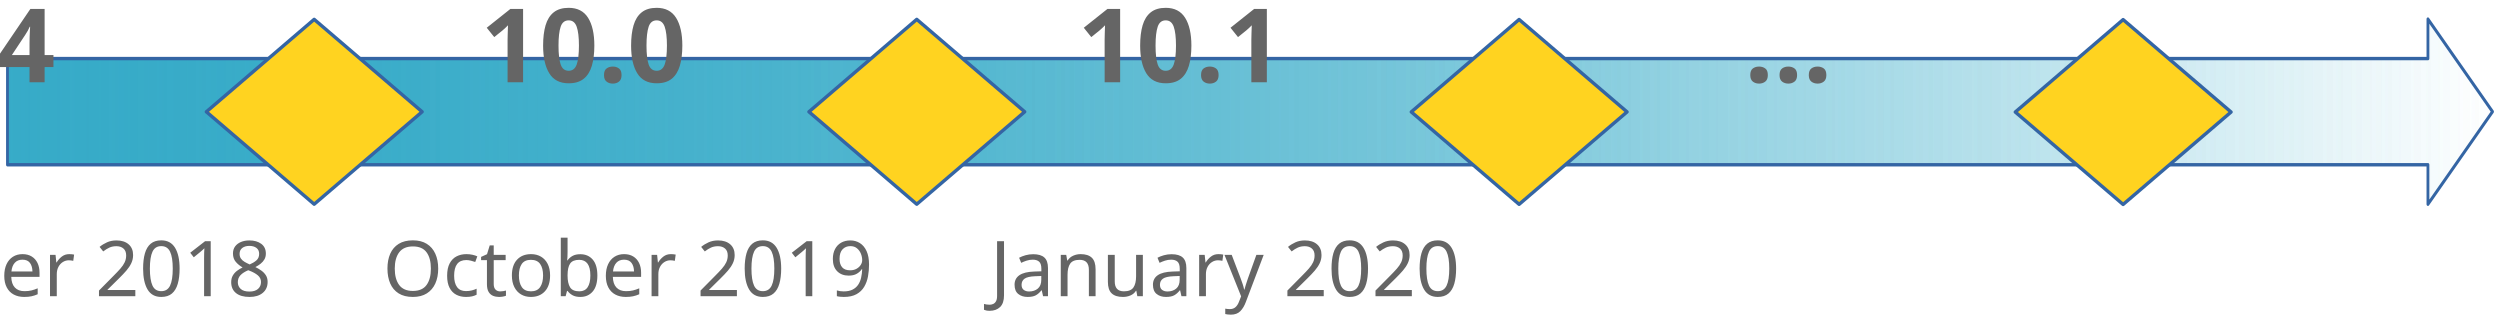
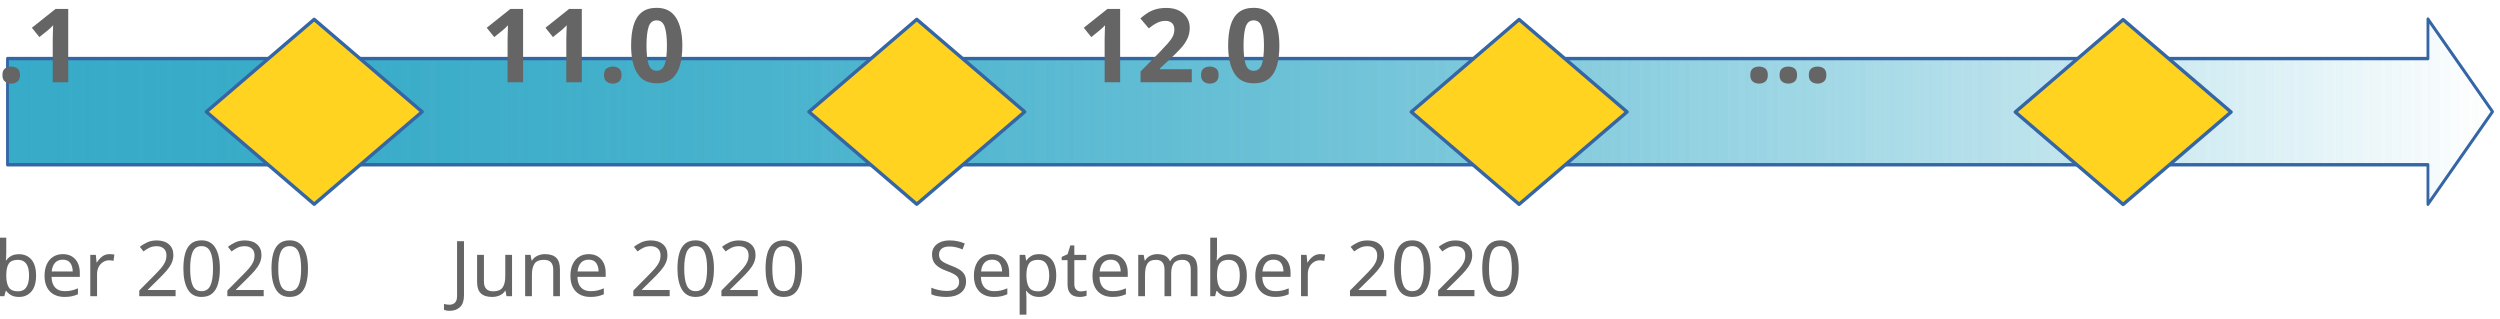
<svg xmlns="http://www.w3.org/2000/svg" xmlns:xlink="http://www.w3.org/1999/xlink" width="206.154mm" height="26.244mm" viewBox="0 0 730.469 92.989" id="svg2" version="1.1">
  <defs id="defs4">
    <linearGradient id="linearGradient6530">
      <stop style="stop-color:#37abc8;stop-opacity:1;" offset="0" id="stop6532" />
      <stop style="stop-color:#37abc8;stop-opacity:0;" offset="1" id="stop6534" />
    </linearGradient>
    <linearGradient xlink:href="#linearGradient6530" id="linearGradient6536" x1="1509.889" y1="8636.5" x2="26431.111" y2="8636.5" gradientUnits="userSpaceOnUse" />
    <linearGradient xlink:href="#linearGradient6530" id="linearGradient8913" gradientUnits="userSpaceOnUse" x1="1509.889" y1="8636.5" x2="26431.111" y2="8636.5" />
    <linearGradient xlink:href="#linearGradient6530" id="linearGradient8915" gradientUnits="userSpaceOnUse" x1="1509.889" y1="8636.5" x2="26431.111" y2="8636.5" />
    <linearGradient xlink:href="#linearGradient6530" id="linearGradient8917" gradientUnits="userSpaceOnUse" x1="1509.889" y1="8636.5" x2="26431.111" y2="8636.5" />
    <linearGradient xlink:href="#linearGradient6530" id="linearGradient8919" gradientUnits="userSpaceOnUse" x1="1509.889" y1="8636.5" x2="26431.111" y2="8636.5" />
    <linearGradient xlink:href="#linearGradient6530" id="linearGradient8921" gradientUnits="userSpaceOnUse" x1="1509.889" y1="8636.5" x2="26431.111" y2="8636.5" />
  </defs>
  <g id="layer1" transform="translate(-45.2148,-572.6653)">
    <g style="fill-rule:evenodd;stroke-width:28.222;stroke-linejoin:round" id="g5398" transform="matrix(0.03543307,0,0,0.03543307,23.44479,299.2918)">
      <g id="g4980" class="SlideGroup">
        <g id="g4982">
          <g class="Page" id="g4985">
            <g class="com.sun.star.drawing.CustomShape" id="g4998" style="fill:url(#linearGradient6536);fill-opacity:1" transform="matrix(0.8232119,0,0,1.001671,-578.5605,-14.43319)">
              <g id="id7" style="fill:url(#linearGradient8921);fill-opacity:1">
                <path style="fill:url(#linearGradient8913);fill-opacity:1;stroke:none" d="m 1524,8199 h 24246 v -325 l 647,762 -647,762 V 9073 H 1524 Z m 0,-325 z m 24893,1525 z" id="path5001" />
                <path style="fill:url(#linearGradient8915);fill-opacity:1;stroke:#3465a4" d="m 1524,8199 h 24246 v -325 l 647,762 -647,762 V 9073 H 1524 Z" id="path5003" />
                <path style="fill:url(#linearGradient8917);fill-opacity:1;stroke:#3465a4" d="M 1524,7874 Z" id="path5005" />
                <path style="fill:url(#linearGradient8919);fill-opacity:1;stroke:#3465a4" d="M 26417,9399 Z" id="path5007" />
              </g>
            </g>
            <g class="com.sun.star.drawing.CustomShape" id="g5084" transform="translate(-8748.89)">
              <g id="id11">
                <path style="fill:#ffd320;stroke:none" d="m 11954,7875 890,762 -890,762 -889,-762 z m -889,0 z m 1779,1525 z" id="path5087" />
                <path style="fill:none;stroke:#3465a4" d="m 11954,7875 890,762 -890,762 -889,-762 z" id="path5089" />
                <path style="fill:none;stroke:#3465a4" d="M 11065,7875 Z" id="path5091" />
                <path style="fill:none;stroke:#3465a4" d="M 12844,9400 Z" id="path5093" />
              </g>
            </g>
            <path style="fill:#ffd320;stroke:none" d="m 8174.097,7875 890,762 -890,762 -889,-762 z m -889,0 z m 1779,1525 z" id="path5112" />
            <path style="fill:none;stroke:#3465a4" d="m 8174.097,7875 890,762 -890,762 -889,-762 z" id="path5114" />
            <path style="fill:none;stroke:#3465a4" d="M 7285.097,7875 Z" id="path5116" />
            <path style="fill:none;stroke:#3465a4" d="M 9064.097,9400 Z" id="path5118" />
            <path style="fill:#ffd320;stroke:none" d="m 13141.234,7876 890,762 -890,762 -889,-762 z m -889,0 z m 1779,1525 z" id="path5137" />
            <path style="fill:none;stroke:#3465a4" d="m 13141.234,7876 890,762 -890,762 -889,-762 z" id="path5139" />
            <path style="fill:none;stroke:#3465a4" d="M 12252.234,7876 Z" id="path5141" />
            <path style="fill:none;stroke:#3465a4" d="M 14031.234,9401 Z" id="path5143" />
            <path style="fill:#ffd320;stroke:none" d="m 18121.981,7877 890,762 -890,762 -889,-762 z m -889,0 z m 1779,1525 z" id="path5162" />
            <path style="fill:none;stroke:#3465a4" d="m 18121.981,7877 890,762 -890,762 -889,-762 z" id="path5164" />
            <path style="fill:none;stroke:#3465a4" d="M 17232.981,7877 Z" id="path5166" />
            <path style="fill:none;stroke:#3465a4" d="M 19011.981,9402 Z" id="path5168" />
            <flowRoot xml:space="preserve" id="flowRoot4383" style="font-style:normal;font-variant:normal;font-weight:normal;font-stretch:normal;font-size:50px;line-height:125%;font-family:'Titillium Web';-inkscape-font-specification:'Titillium Web, Normal';text-align:start;letter-spacing:0px;word-spacing:0px;writing-mode:lr-tb;text-anchor:start;fill:#000000;fill-opacity:1;stroke:none;stroke-width:1px;stroke-linecap:butt;stroke-linejoin:miter;stroke-opacity:1" transform="matrix(28.22222,0,0,28.22222,663.2223,7859.889)">
              <flowRegion id="flowRegion4385">
                <rect id="rect4387" width="75" height="56.429" x="55" y="-0.537" />
              </flowRegion>
              <flowPara id="flowPara4391">7.2April 20</flowPara>
            </flowRoot>
            <text xml:space="preserve" style="font-style:normal;font-variant:normal;font-weight:normal;font-stretch:normal;font-size:1411.111px;line-height:125%;font-family:'Titillium Web';-inkscape-font-specification:'Titillium Web, Normal';text-align:start;letter-spacing:0px;word-spacing:0px;writing-mode:lr-tb;text-anchor:start;fill:#000000;fill-opacity:1;stroke:none;stroke-width:1px;stroke-linecap:butt;stroke-linejoin:miter;stroke-opacity:1" x="3216.262" y="8393.595" id="text4395">
-               <tspan id="tspan4397" x="3216.262" y="8393.595" style="font-style:normal;font-variant:normal;font-weight:bold;font-stretch:normal;font-size:846.667px;line-height:125%;font-family:'Titillium Web';-inkscape-font-specification:'Titillium Web, Bold';text-align:center;writing-mode:lr-tb;text-anchor:middle;fill:#656565;fill-opacity:1">9.4</tspan>
-               <tspan x="3216.262" y="10157.483" id="tspan4399" style="font-style:normal;font-variant:normal;font-weight:normal;font-stretch:normal;font-size:635px;line-height:125%;font-family:'Titillium Web';-inkscape-font-specification:'Titillium Web, Normal';text-align:center;writing-mode:lr-tb;text-anchor:middle;fill:#656565;fill-opacity:1">October 2018</tspan>
+               <tspan id="tspan4397" x="3216.262" y="8393.595" style="font-style:normal;font-variant:normal;font-weight:bold;font-stretch:normal;font-size:846.667px;line-height:125%;font-family:'Titillium Web';-inkscape-font-specification:'Titillium Web, Bold';text-align:center;writing-mode:lr-tb;text-anchor:middle;fill:#656565;fill-opacity:1">10.1</tspan>
+               <tspan x="3216.262" y="10157.483" id="tspan4399" style="font-style:normal;font-variant:normal;font-weight:normal;font-stretch:normal;font-size:635px;line-height:125%;font-family:'Titillium Web';-inkscape-font-specification:'Titillium Web, Normal';text-align:center;writing-mode:lr-tb;text-anchor:middle;fill:#656565;fill-opacity:1">December 2020</tspan>
            </text>
            <text xml:space="preserve" style="font-style:normal;font-variant:normal;font-weight:normal;font-stretch:normal;font-size:1411.111px;line-height:125%;font-family:'Titillium Web';-inkscape-font-specification:'Titillium Web, Normal';text-align:start;letter-spacing:0px;word-spacing:0px;writing-mode:lr-tb;text-anchor:start;fill:#000000;fill-opacity:1;fill-rule:evenodd;stroke:none;stroke-width:1px;stroke-linecap:butt;stroke-linejoin:miter;stroke-opacity:1" x="8176.952" y="8393.595" id="text4395-4">
-               <tspan id="tspan4397-0" x="8176.952" y="8393.595" style="font-style:normal;font-variant:normal;font-weight:bold;font-stretch:normal;font-size:846.667px;line-height:125%;font-family:'Titillium Web';-inkscape-font-specification:'Titillium Web, Bold';text-align:center;writing-mode:lr-tb;text-anchor:middle;fill:#656565;fill-opacity:1">10.0</tspan>
-               <tspan x="8176.952" y="10157.483" id="tspan4399-9" style="font-style:normal;font-variant:normal;font-weight:normal;font-stretch:normal;font-size:635px;line-height:125%;font-family:'Titillium Web';-inkscape-font-specification:'Titillium Web, Normal';text-align:center;writing-mode:lr-tb;text-anchor:middle;fill:#656565;fill-opacity:1">October 2019</tspan>
+               <tspan id="tspan4397-0" x="8176.952" y="8393.595" style="font-style:normal;font-variant:normal;font-weight:bold;font-stretch:normal;font-size:846.667px;line-height:125%;font-family:'Titillium Web';-inkscape-font-specification:'Titillium Web, Bold';text-align:center;writing-mode:lr-tb;text-anchor:middle;fill:#656565;fill-opacity:1">11.0</tspan>
+               <tspan x="8176.952" y="10157.483" id="tspan4399-9" style="font-style:normal;font-variant:normal;font-weight:normal;font-stretch:normal;font-size:635px;line-height:125%;font-family:'Titillium Web';-inkscape-font-specification:'Titillium Web, Normal';text-align:center;writing-mode:lr-tb;text-anchor:middle;fill:#656565;fill-opacity:1">June 2020</tspan>
            </text>
            <text xml:space="preserve" style="font-style:normal;font-variant:normal;font-weight:normal;font-stretch:normal;font-size:1411.111px;line-height:125%;font-family:'Titillium Web';-inkscape-font-specification:'Titillium Web, Normal';text-align:start;letter-spacing:0px;word-spacing:0px;writing-mode:lr-tb;text-anchor:start;fill:#000000;fill-opacity:1;fill-rule:evenodd;stroke:none;stroke-width:1px;stroke-linecap:butt;stroke-linejoin:miter;stroke-opacity:1" x="18112.816" y="8393.595" id="text4395-4-7-9">
              <tspan id="tspan4397-0-5-9" x="18112.816" y="8393.595" style="font-style:normal;font-variant:normal;font-weight:bold;font-stretch:normal;font-size:846.667px;line-height:125%;font-family:'Titillium Web';-inkscape-font-specification:'Titillium Web, Bold';text-align:center;writing-mode:lr-tb;text-anchor:middle;fill:#656565;fill-opacity:1">...</tspan>
              <tspan x="18112.816" y="10157.483" id="tspan4399-9-6-2" style="font-style:normal;font-variant:normal;font-weight:normal;font-stretch:normal;font-size:635px;line-height:125%;font-family:'Titillium Web';-inkscape-font-specification:'Titillium Web, Normal';text-align:center;writing-mode:lr-tb;text-anchor:middle;fill:#656565;fill-opacity:1" />
            </text>
            <text xml:space="preserve" style="font-style:normal;font-variant:normal;font-weight:normal;font-stretch:normal;font-size:1411.111px;line-height:125%;font-family:'Titillium Web';-inkscape-font-specification:'Titillium Web, Normal';text-align:start;letter-spacing:0px;word-spacing:0px;writing-mode:lr-tb;text-anchor:start;fill:#000000;fill-opacity:1;fill-rule:evenodd;stroke:none;stroke-width:1px;stroke-linecap:butt;stroke-linejoin:miter;stroke-opacity:1" x="13100.293" y="8393.595" id="text4395-4-4">
-               <tspan id="tspan4397-0-0" x="13100.293" y="8393.595" style="font-style:normal;font-variant:normal;font-weight:bold;font-stretch:normal;font-size:846.667px;line-height:125%;font-family:'Titillium Web';-inkscape-font-specification:'Titillium Web, Bold';text-align:center;writing-mode:lr-tb;text-anchor:middle;fill:#656565;fill-opacity:1;stroke-width:1px">10.1</tspan>
-               <tspan x="13100.293" y="10157.484" id="tspan4399-9-3" style="font-style:normal;font-variant:normal;font-weight:normal;font-stretch:normal;font-size:635px;line-height:125%;font-family:'Titillium Web';-inkscape-font-specification:'Titillium Web, Normal';text-align:center;writing-mode:lr-tb;text-anchor:middle;fill:#656565;fill-opacity:1;stroke-width:1px">January 2020</tspan>
+               <tspan id="tspan4397-0-0" x="13100.293" y="8393.595" style="font-style:normal;font-variant:normal;font-weight:bold;font-stretch:normal;font-size:846.667px;line-height:125%;font-family:'Titillium Web';-inkscape-font-specification:'Titillium Web, Bold';text-align:center;writing-mode:lr-tb;text-anchor:middle;fill:#656565;fill-opacity:1;stroke-width:1px">12.0</tspan>
+               <tspan x="13100.293" y="10157.484" id="tspan4399-9-3" style="font-style:normal;font-variant:normal;font-weight:normal;font-stretch:normal;font-size:635px;line-height:125%;font-family:'Titillium Web';-inkscape-font-specification:'Titillium Web, Normal';text-align:center;writing-mode:lr-tb;text-anchor:middle;fill:#656565;fill-opacity:1;stroke-width:1px">September 2020</tspan>
            </text>
          </g>
        </g>
      </g>
    </g>
  </g>
</svg>
